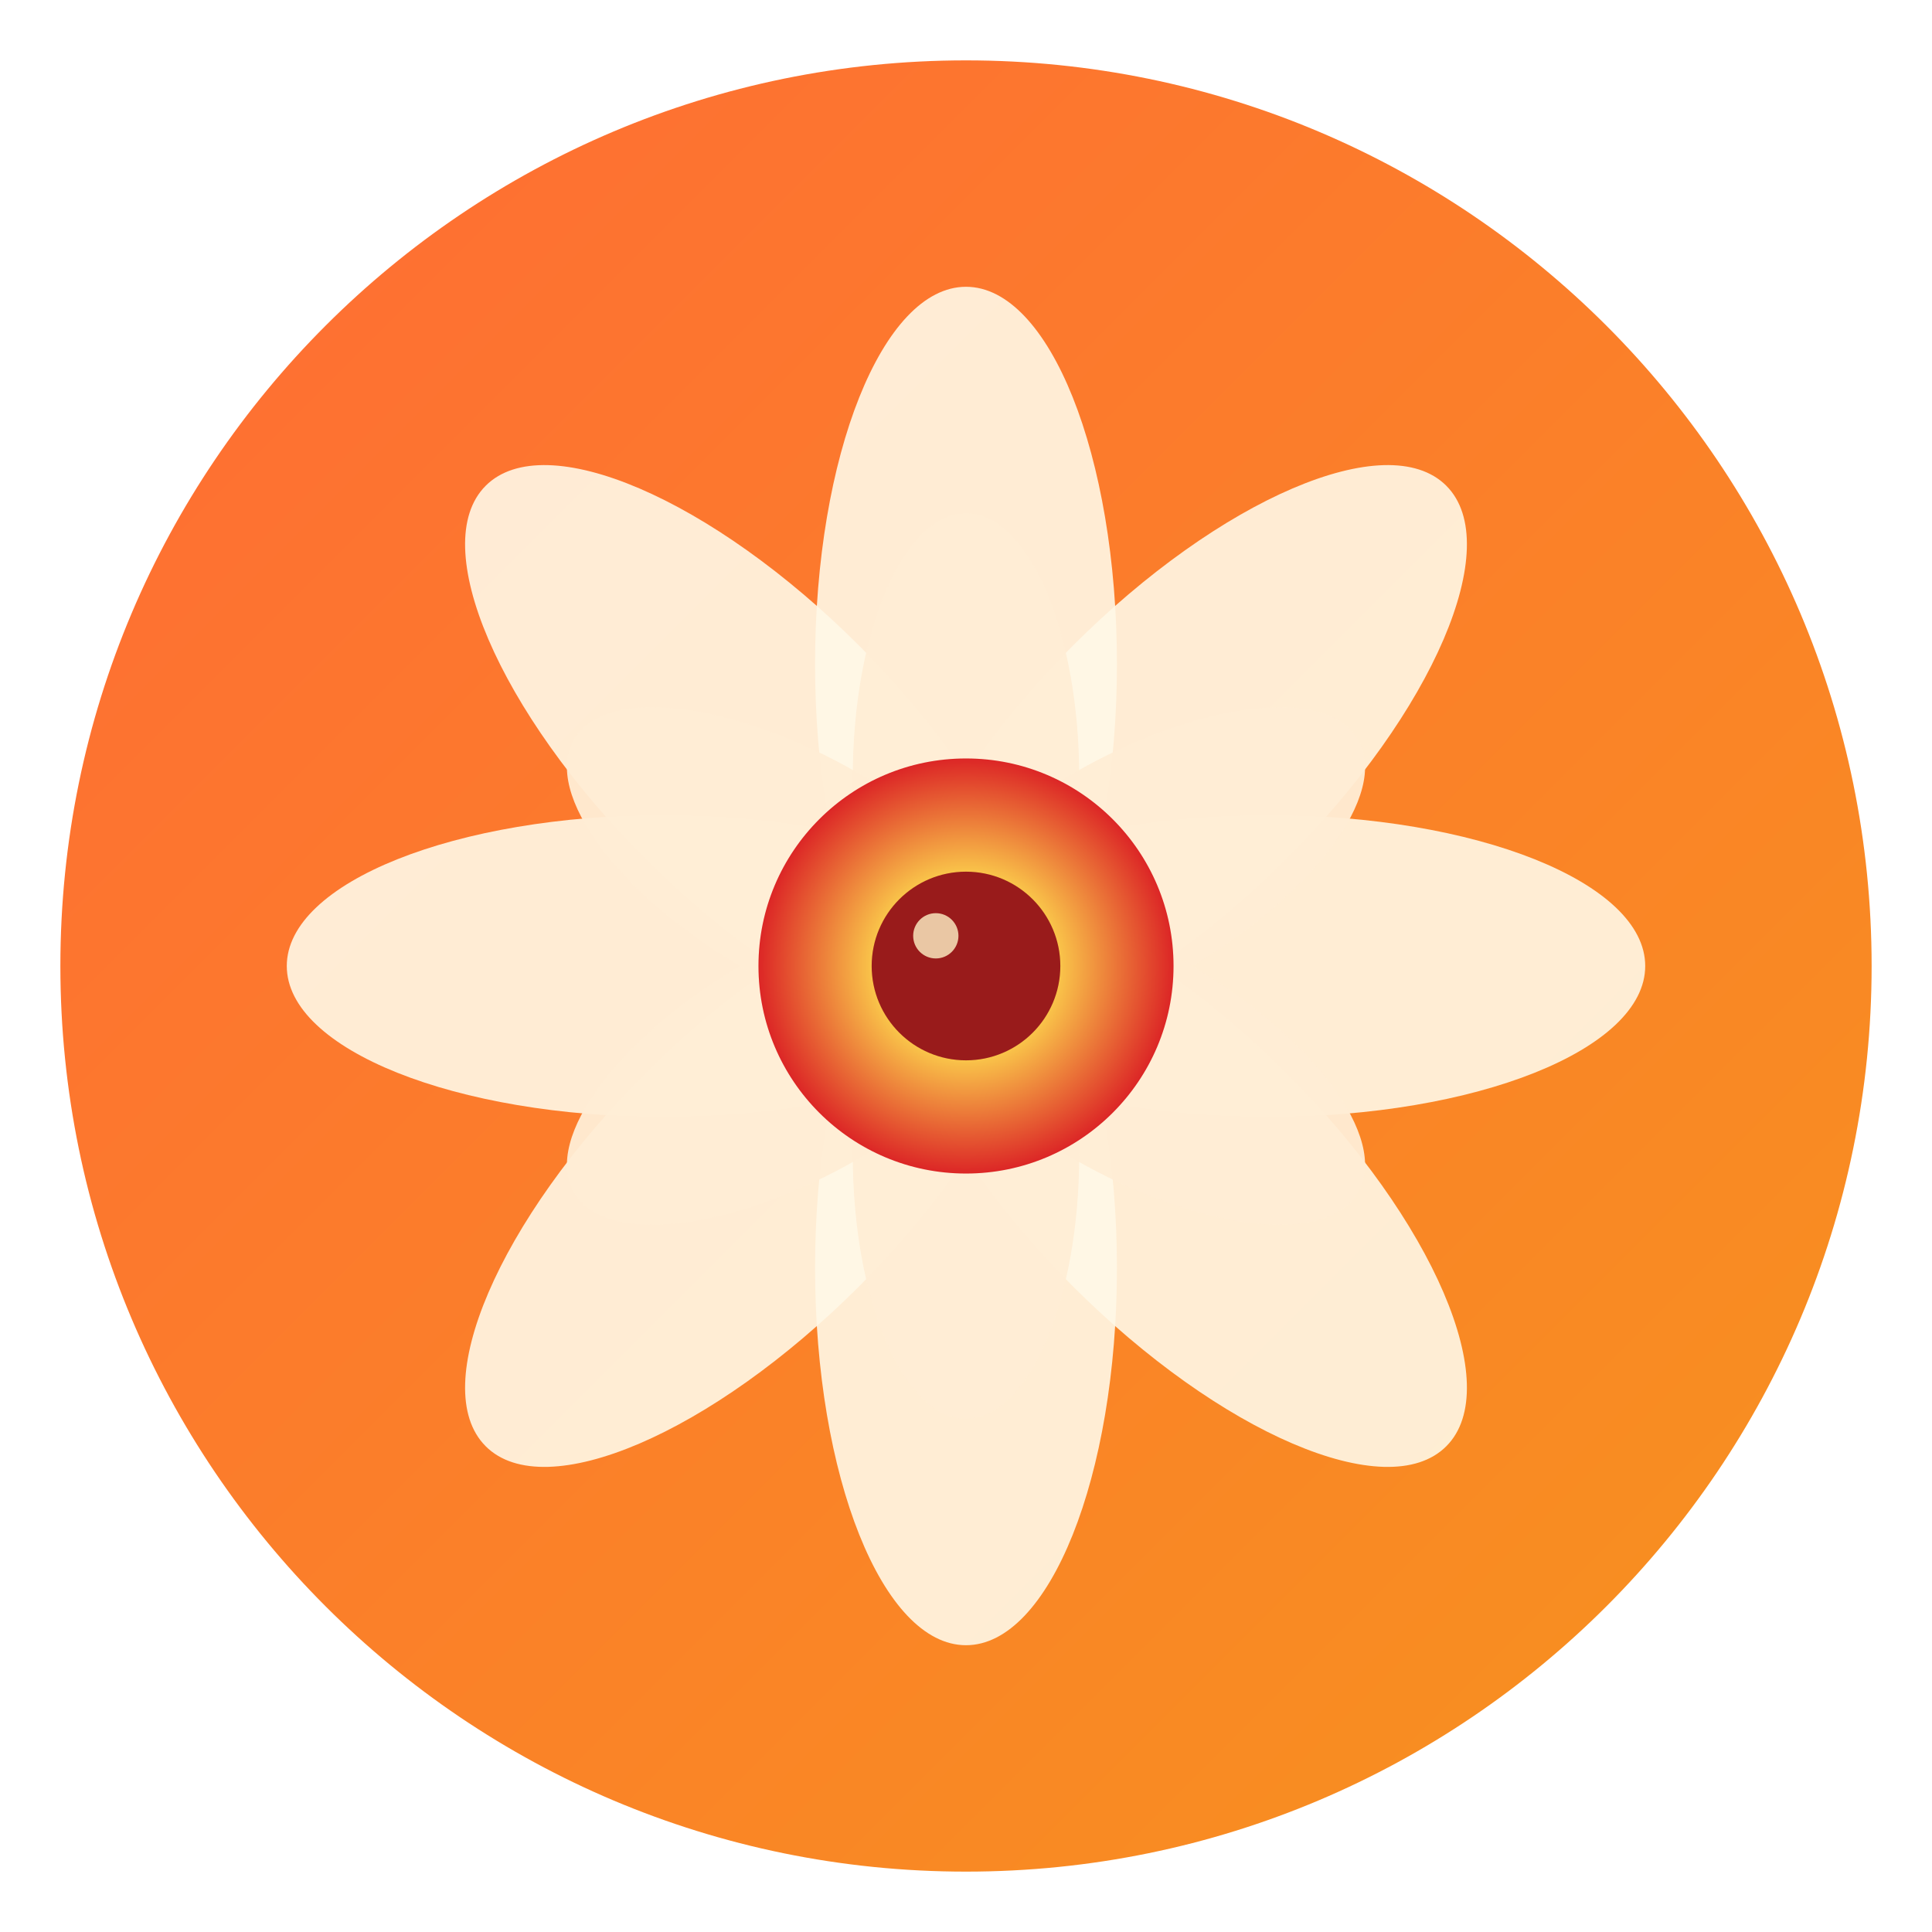
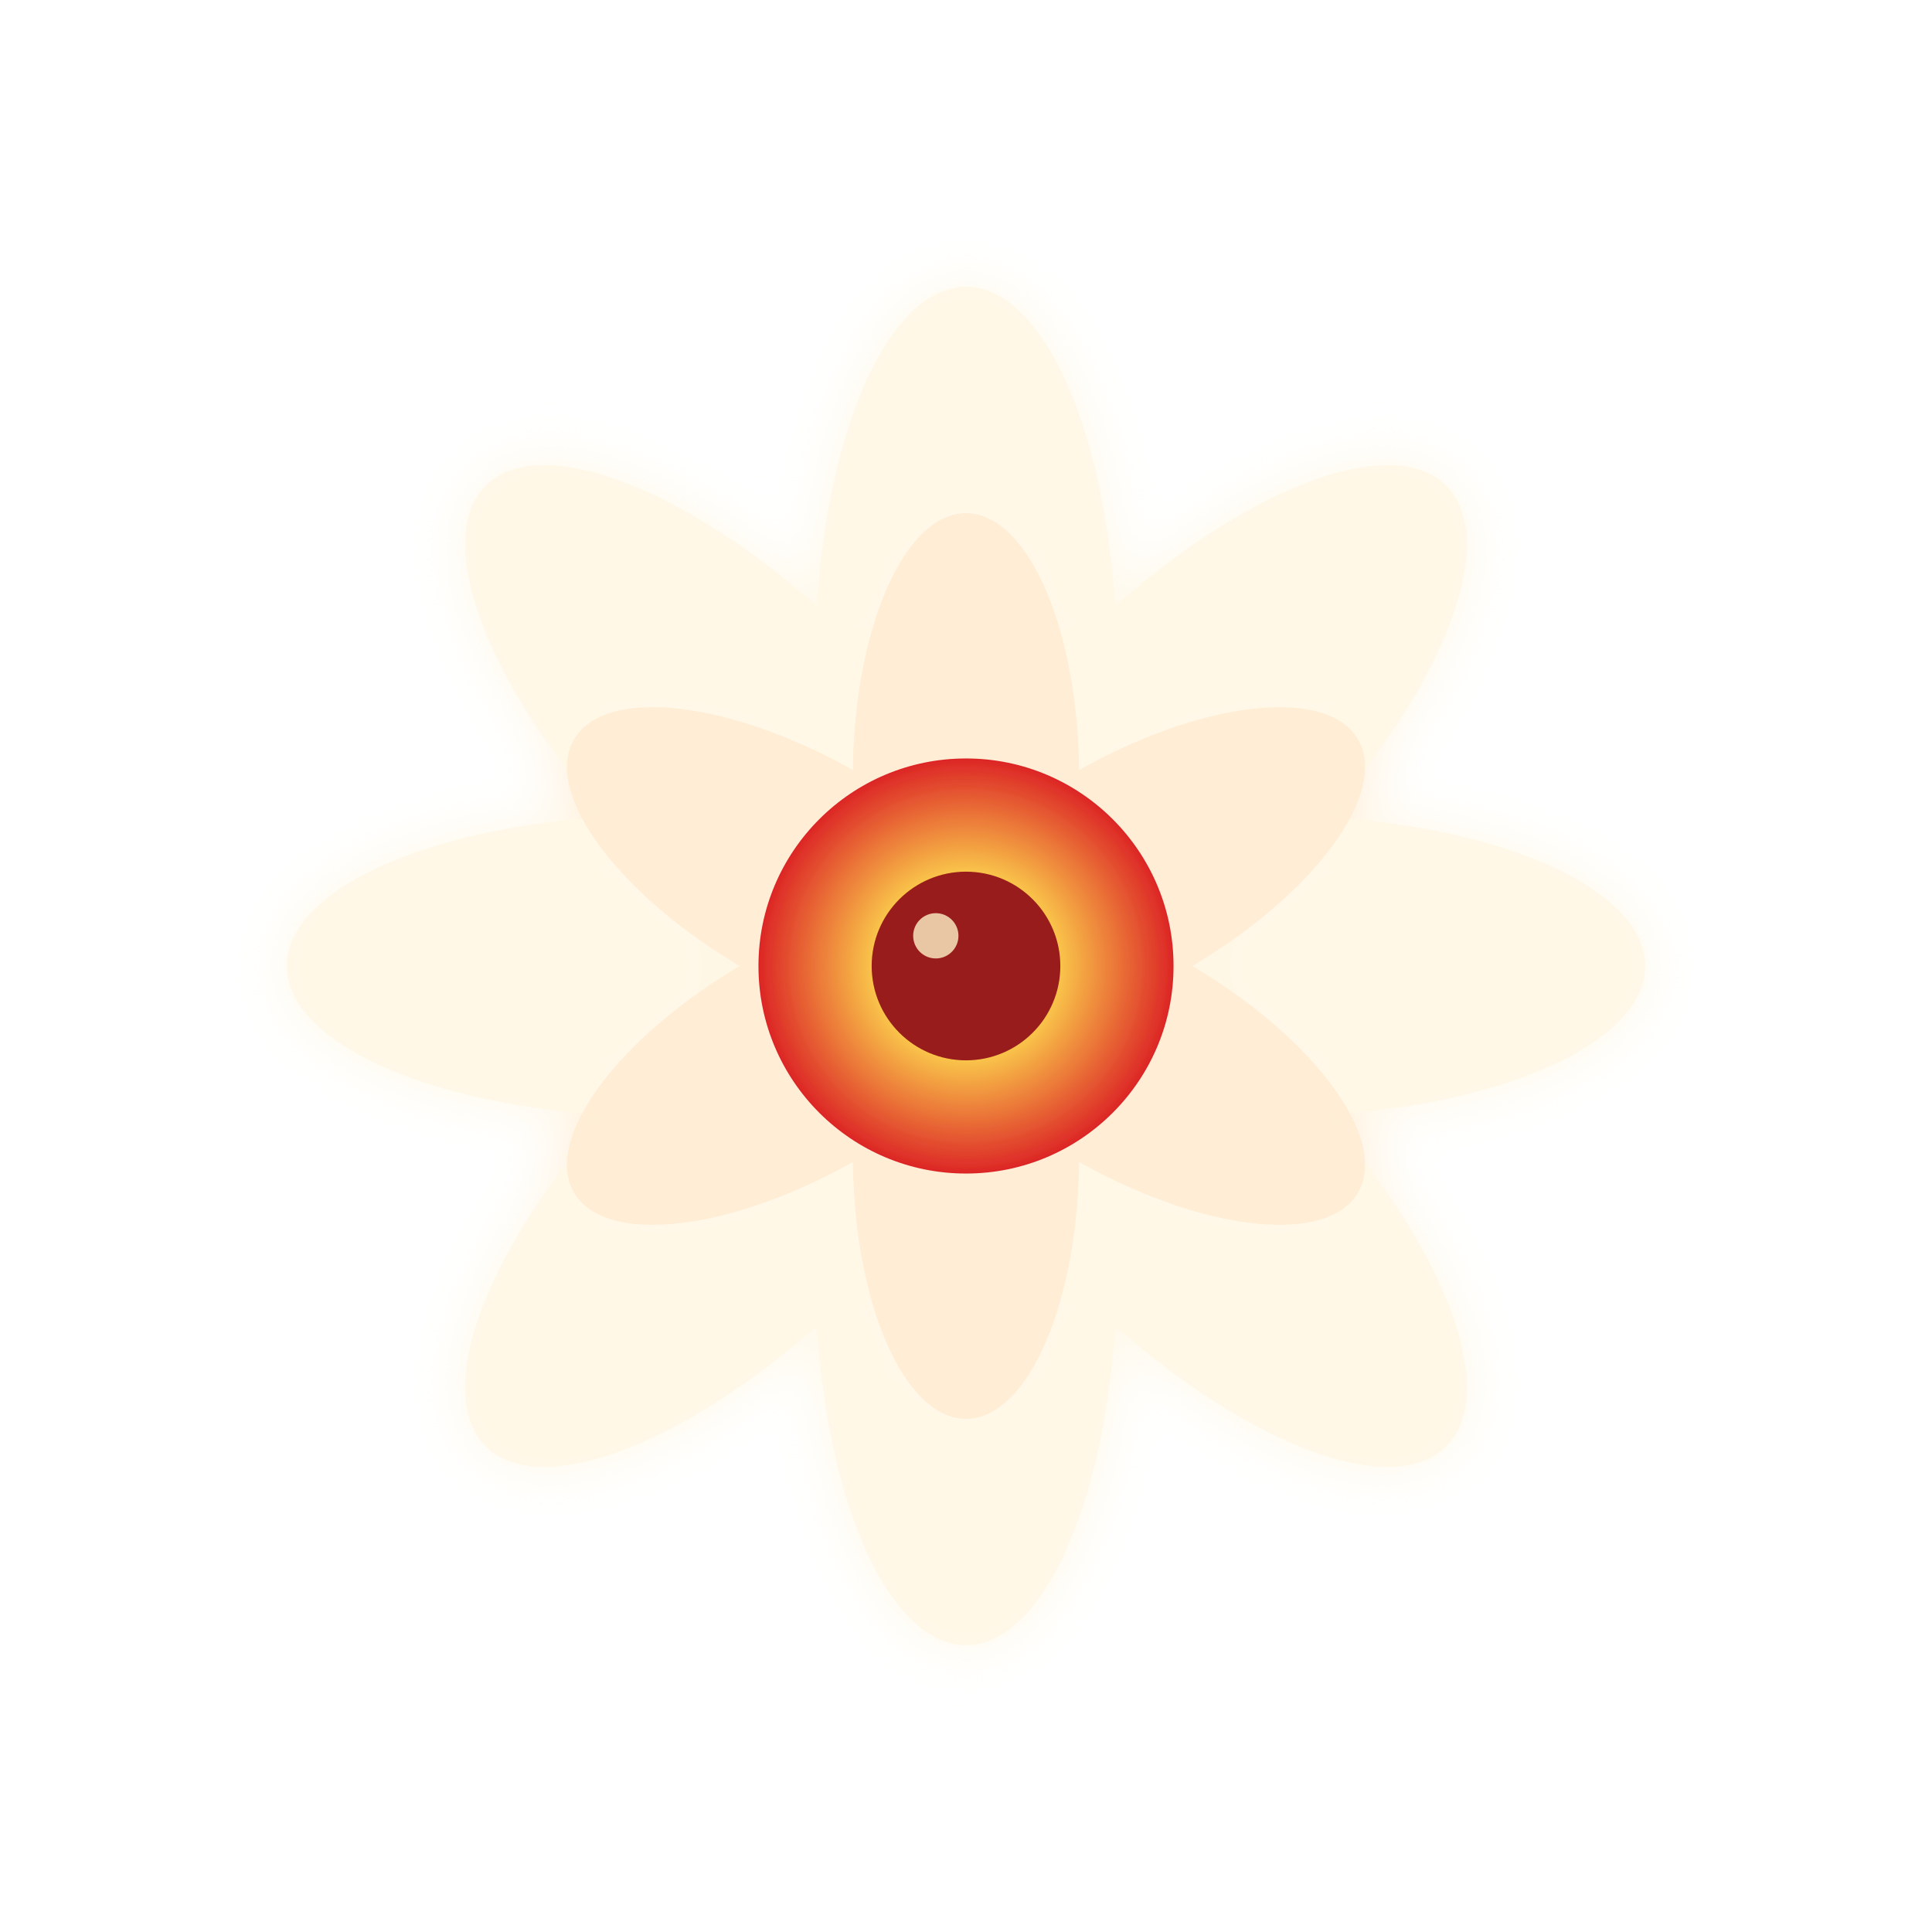
<svg xmlns="http://www.w3.org/2000/svg" width="512" height="512" viewBox="0 0 512 512">
  <defs>
-     <linearGradient id="grad1" x1="0%" y1="0%" x2="100%" y2="100%">
-       <stop offset="0%" style="stop-color:#FF6B35;stop-opacity:1" />
-       <stop offset="100%" style="stop-color:#F7931E;stop-opacity:1" />
-     </linearGradient>
    <radialGradient id="sunGrad" cx="50%" cy="50%" r="50%">
      <stop offset="0%" style="stop-color:#FEF3C7;stop-opacity:1" />
      <stop offset="40%" style="stop-color:#FCD34D;stop-opacity:1" />
      <stop offset="100%" style="stop-color:#DC2626;stop-opacity:1" />
    </radialGradient>
+     <filter id="glow" x="-20%" y="-20%" width="140%" height="140%">
+       <feGaussianBlur stdDeviation="8" result="blur" />
+       <feMerge>
+         <feMergeNode in="blur" />
+         <feMergeNode in="SourceGraphic" />
+       </feMerge>
+     </filter>
  </defs>
-   <circle cx="256" cy="256" r="240" fill="url(#grad1)" />
-   <g transform="translate(256, 256)">
-     <ellipse cx="0" cy="-80" rx="40" ry="100" fill="#FFF8E7" opacity="0.9" transform="rotate(0)" />
-     <ellipse cx="0" cy="-80" rx="40" ry="100" fill="#FFF8E7" opacity="0.9" transform="rotate(45)" />
-     <ellipse cx="0" cy="-80" rx="40" ry="100" fill="#FFF8E7" opacity="0.9" transform="rotate(90)" />
-     <ellipse cx="0" cy="-80" rx="40" ry="100" fill="#FFF8E7" opacity="0.9" transform="rotate(135)" />
-     <ellipse cx="0" cy="-80" rx="40" ry="100" fill="#FFF8E7" opacity="0.9" transform="rotate(180)" />
-     <ellipse cx="0" cy="-80" rx="40" ry="100" fill="#FFF8E7" opacity="0.9" transform="rotate(225)" />
-     <ellipse cx="0" cy="-80" rx="40" ry="100" fill="#FFF8E7" opacity="0.9" transform="rotate(270)" />
-     <ellipse cx="0" cy="-80" rx="40" ry="100" fill="#FFF8E7" opacity="0.9" transform="rotate(315)" />
-     <ellipse cx="0" cy="-50" rx="30" ry="70" fill="#FFEDD5" opacity="0.95" />
-     <ellipse cx="0" cy="-50" rx="30" ry="70" fill="#FFEDD5" opacity="0.95" transform="rotate(60)" />
-     <ellipse cx="0" cy="-50" rx="30" ry="70" fill="#FFEDD5" opacity="0.95" transform="rotate(120)" />
-     <ellipse cx="0" cy="-50" rx="30" ry="70" fill="#FFEDD5" opacity="0.95" transform="rotate(180)" />
-     <ellipse cx="0" cy="-50" rx="30" ry="70" fill="#FFEDD5" opacity="0.95" transform="rotate(240)" />
-     <ellipse cx="0" cy="-50" rx="30" ry="70" fill="#FFEDD5" opacity="0.95" transform="rotate(300)" />
-     <g opacity="0.4">
+   <g transform="translate(256, 256)" filter="url(#glow)">
+     <ellipse cx="0" cy="-80" rx="40" ry="100" fill="#FFF8E7" opacity="0.95" transform="rotate(0)" />
+     <ellipse cx="0" cy="-80" rx="40" ry="100" fill="#FFF8E7" opacity="0.95" transform="rotate(45)" />
+     <ellipse cx="0" cy="-80" rx="40" ry="100" fill="#FFF8E7" opacity="0.95" transform="rotate(90)" />
+     <ellipse cx="0" cy="-80" rx="40" ry="100" fill="#FFF8E7" opacity="0.95" transform="rotate(135)" />
+     <ellipse cx="0" cy="-80" rx="40" ry="100" fill="#FFF8E7" opacity="0.95" transform="rotate(180)" />
+     <ellipse cx="0" cy="-80" rx="40" ry="100" fill="#FFF8E7" opacity="0.95" transform="rotate(225)" />
+     <ellipse cx="0" cy="-80" rx="40" ry="100" fill="#FFF8E7" opacity="0.95" transform="rotate(270)" />
+     <ellipse cx="0" cy="-80" rx="40" ry="100" fill="#FFF8E7" opacity="0.95" transform="rotate(315)" />
+     <ellipse cx="0" cy="-50" rx="30" ry="70" fill="#FFEDD5" opacity="0.98" />
+     <ellipse cx="0" cy="-50" rx="30" ry="70" fill="#FFEDD5" opacity="0.98" transform="rotate(60)" />
+     <ellipse cx="0" cy="-50" rx="30" ry="70" fill="#FFEDD5" opacity="0.98" transform="rotate(120)" />
+     <ellipse cx="0" cy="-50" rx="30" ry="70" fill="#FFEDD5" opacity="0.98" transform="rotate(180)" />
+     <ellipse cx="0" cy="-50" rx="30" ry="70" fill="#FFEDD5" opacity="0.98" transform="rotate(240)" />
+     <ellipse cx="0" cy="-50" rx="30" ry="70" fill="#FFEDD5" opacity="0.98" transform="rotate(300)" />
+     <g opacity="0.5">
      <path d="M 0,-35 L 6,-45 L -6,-45 Z" fill="#FCD34D" />
      <path d="M 0,-35 L 6,-45 L -6,-45 Z" fill="#FCD34D" transform="rotate(30)" />
      <path d="M 0,-35 L 6,-45 L -6,-45 Z" fill="#FCD34D" transform="rotate(60)" />
      <path d="M 0,-35 L 6,-45 L -6,-45 Z" fill="#FCD34D" transform="rotate(90)" />
      <path d="M 0,-35 L 6,-45 L -6,-45 Z" fill="#FCD34D" transform="rotate(120)" />
      <path d="M 0,-35 L 6,-45 L -6,-45 Z" fill="#FCD34D" transform="rotate(150)" />
      <path d="M 0,-35 L 6,-45 L -6,-45 Z" fill="#FCD34D" transform="rotate(180)" />
      <path d="M 0,-35 L 6,-45 L -6,-45 Z" fill="#FCD34D" transform="rotate(210)" />
      <path d="M 0,-35 L 6,-45 L -6,-45 Z" fill="#FCD34D" transform="rotate(240)" />
      <path d="M 0,-35 L 6,-45 L -6,-45 Z" fill="#FCD34D" transform="rotate(270)" />
      <path d="M 0,-35 L 6,-45 L -6,-45 Z" fill="#FCD34D" transform="rotate(300)" />
      <path d="M 0,-35 L 6,-45 L -6,-45 Z" fill="#FCD34D" transform="rotate(330)" />
    </g>
    <circle cx="0" cy="0" r="55" fill="url(#sunGrad)" />
    <circle cx="0" cy="0" r="25" fill="#991B1B" />
    <circle cx="-8" cy="-8" r="6" fill="#FEF3C7" opacity="0.8" />
  </g>
</svg>
